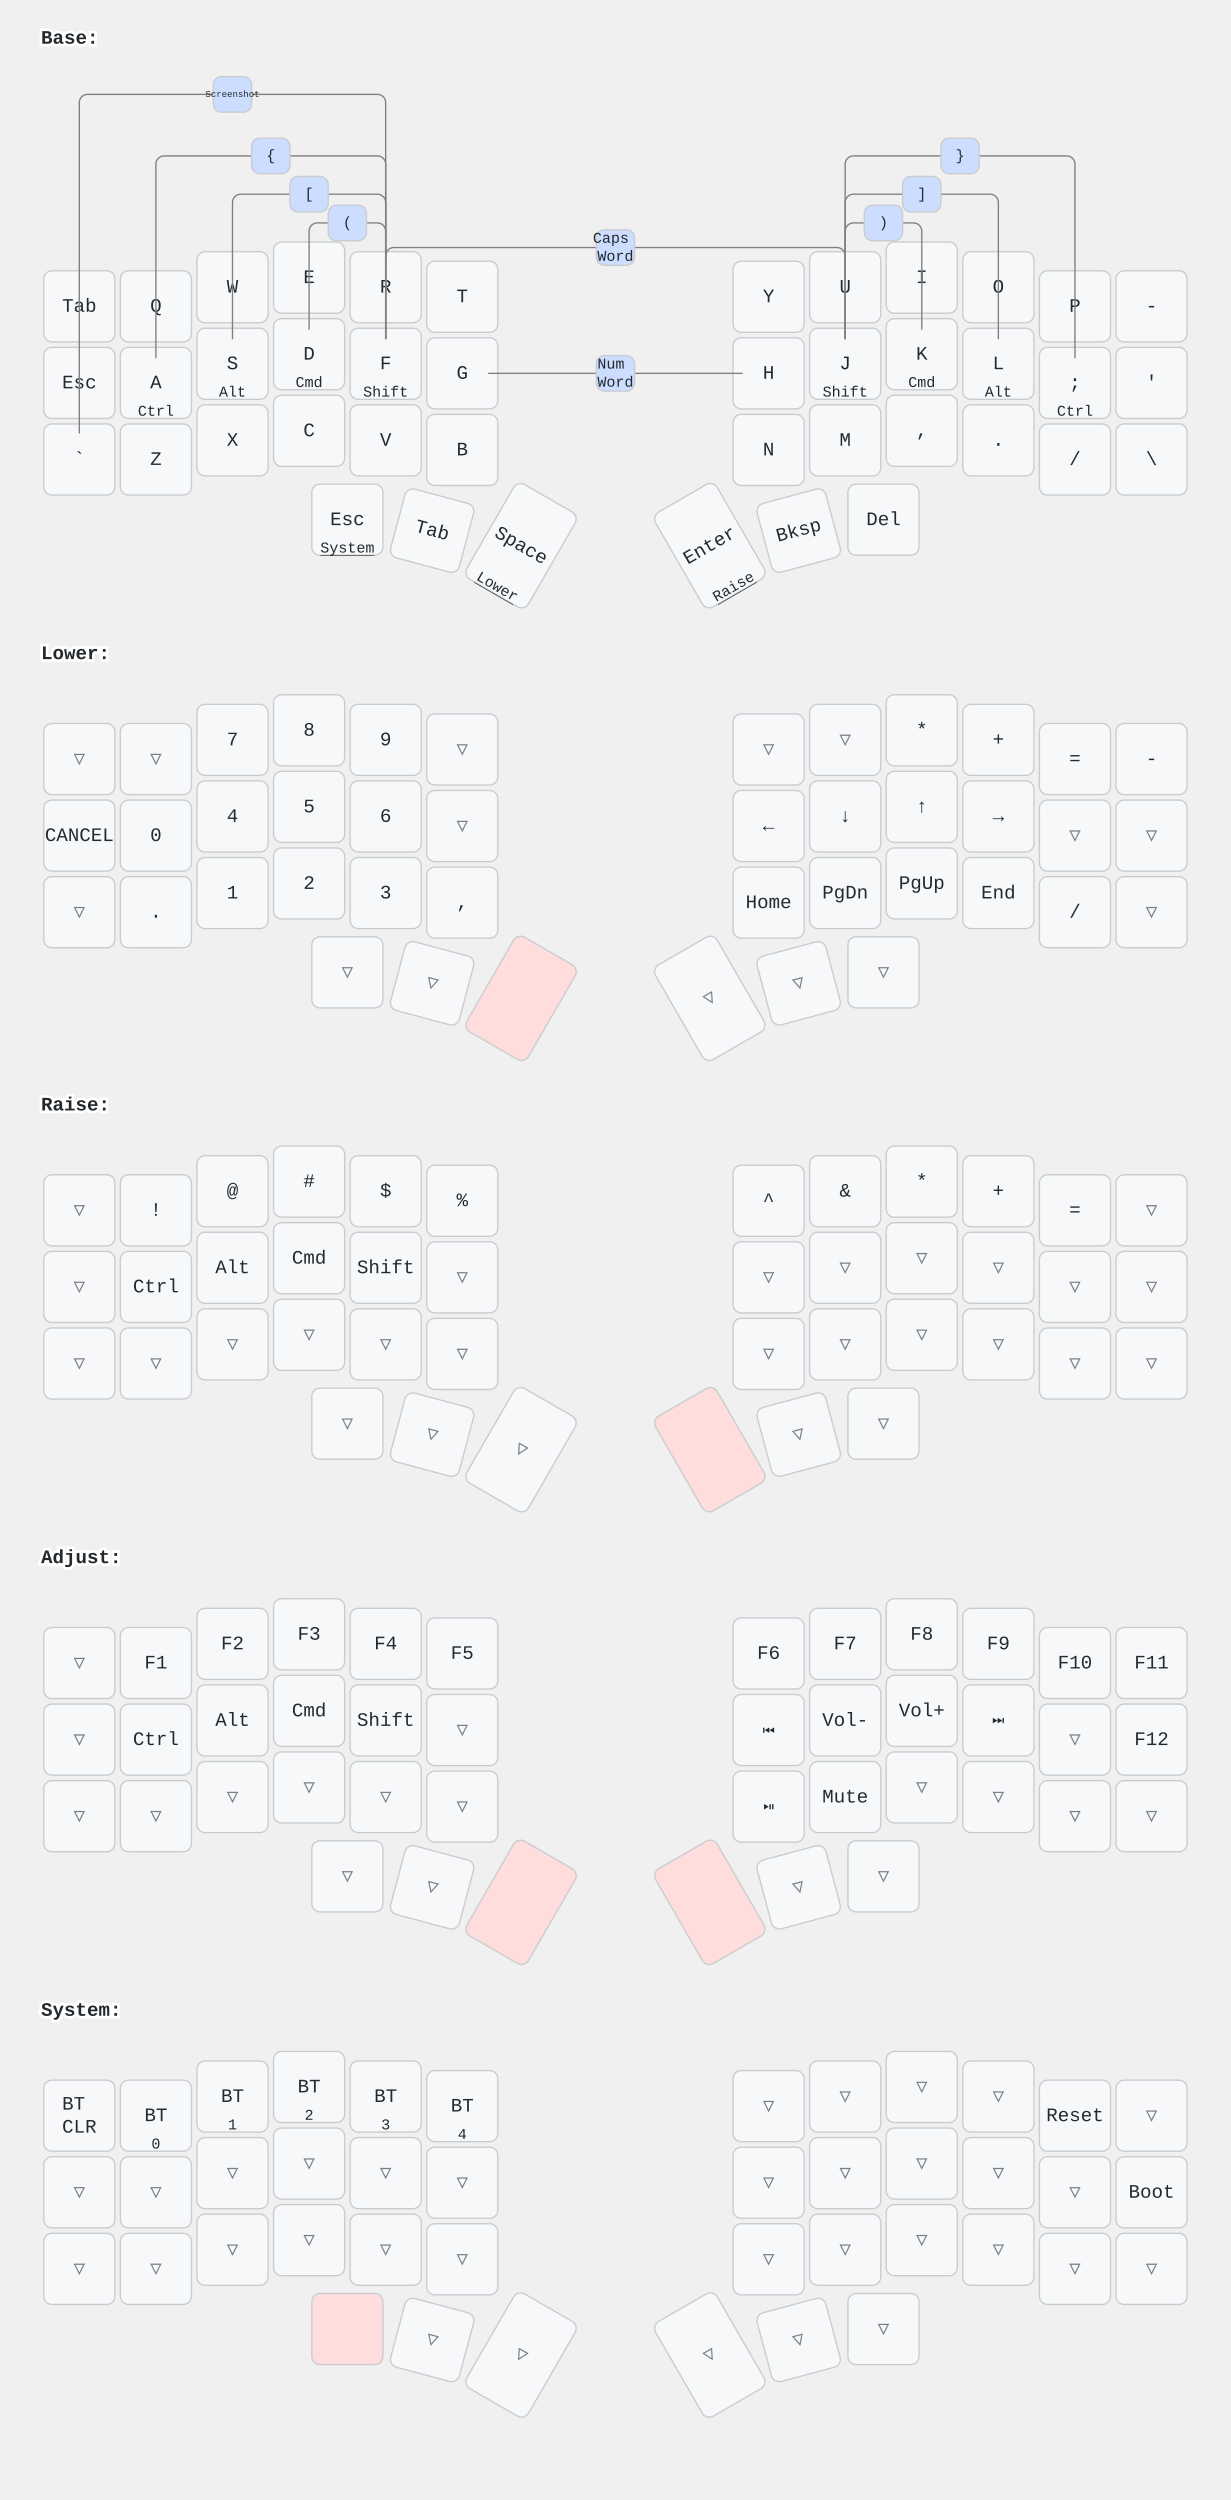
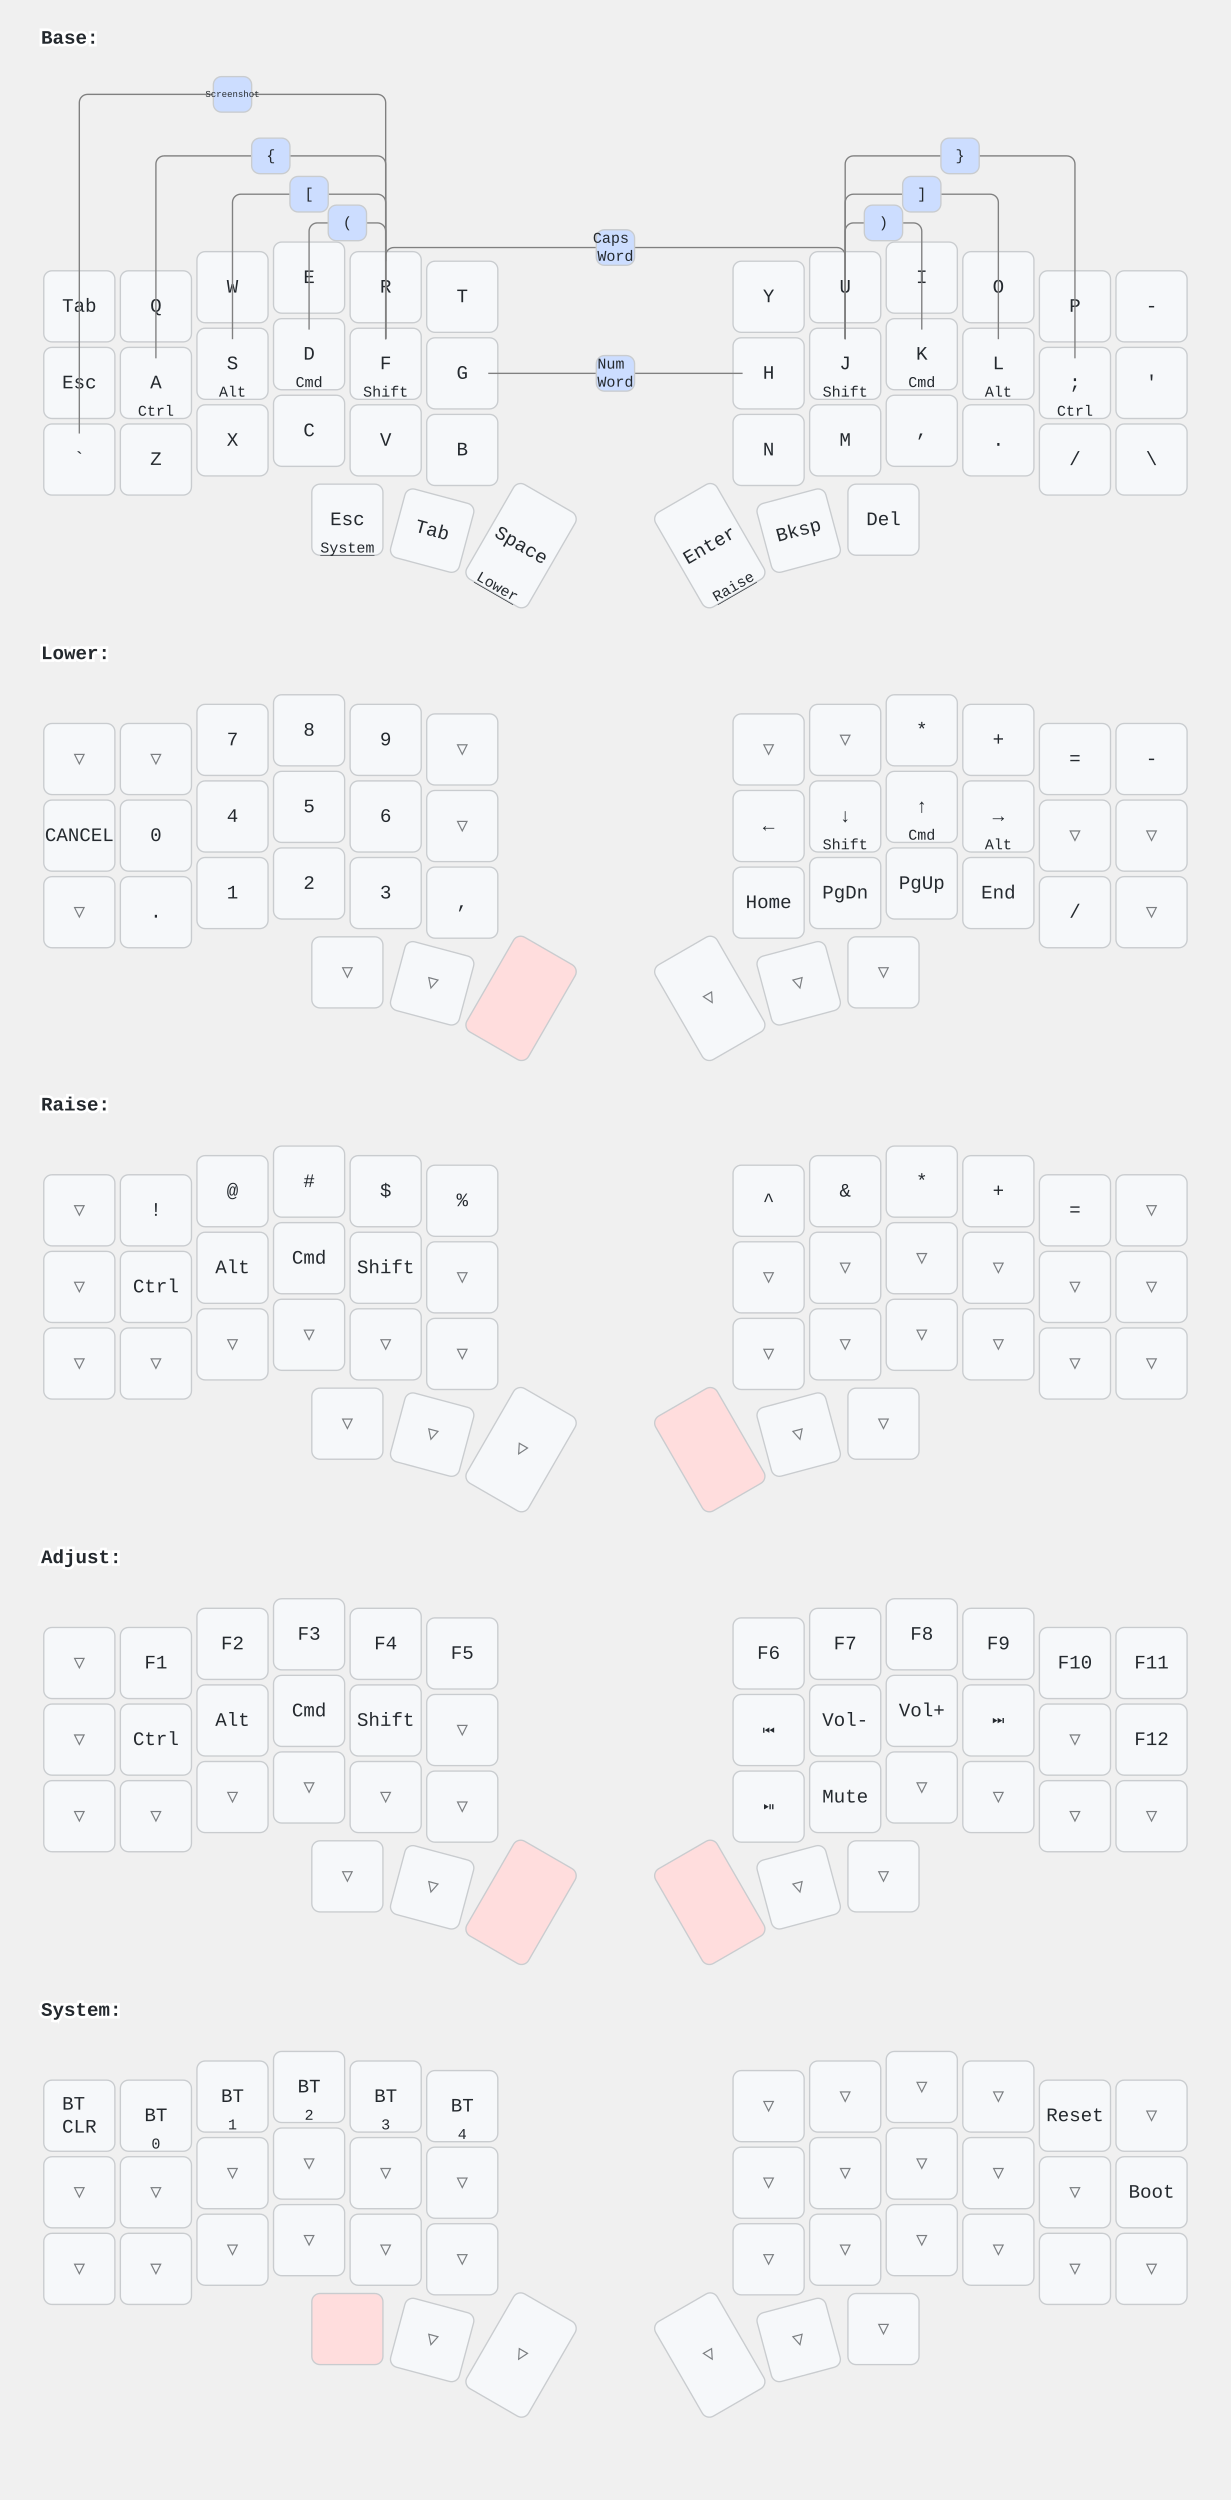
<svg xmlns="http://www.w3.org/2000/svg" width="900" height="1828" viewBox="0 0 900 1828" class="keymap">
  <style>/* inherit to force styles through use tags */
svg path {
    fill: inherit;
}

/* font and background color specifications */
svg.keymap {
    font-family: SFMono-Regular,Consolas,Liberation Mono,Menlo,monospace;
    font-size: 14px;
    font-kerning: normal;
    text-rendering: optimizeLegibility;
    fill: #24292e;
}

/* default key styling */
rect.key {
    fill: #f6f8fa;
}

rect.key, rect.combo {
    stroke: #c9cccf;
    stroke-width: 1;
}

/* default key side styling, only used is draw_key_sides is set */
rect.side {
    filter: brightness(90%);
}

/* color accent for combo boxes */
rect.combo, rect.combo-separate {
    fill: #cdf;
}

/* color accent for held keys */
rect.held, rect.combo.held {
    fill: #fdd;
}

/* color accent for ghost (optional) keys */
rect.ghost, rect.combo.ghost {
    stroke-dasharray: 4, 4;
    stroke-width: 2;
}

text {
    text-anchor: middle;
    dominant-baseline: middle;
}

/* styling for layer labels */
text.label {
    font-weight: bold;
    text-anchor: start;
    stroke: white;
    stroke-width: 4;
    paint-order: stroke;
}

/* styling for optional footer */
text.footer {
    text-anchor: end;
    dominant-baseline: auto;
    stroke: white;
    stroke-width: 4;
    paint-order: stroke;
}

/* styling for combo tap, and key non-tap label text */
text.combo, text.hold, text.shifted, text.left, text.right, text.tl, text.tr, text.bl, text.br {
    font-size: 11px;
}

text.hold, text.bl, text.br {
    text-anchor: middle;
    dominant-baseline: auto;
}

text.shifted, text.tl, text.tr {
    text-anchor: middle;
    dominant-baseline: hanging;
}

text.left, text.tl, text.bl {
    text-anchor: start;
}

text.right, text.tr, text.br {
    text-anchor: end;
}

text.layer-activator {
    text-decoration: underline;
}

/* styling for hold/shifted label text in combo box */
text.combo.hold, text.combo.shifted, text.combo.left, text.combo.right {
    font-size: 8px;
}

/* lighter symbol for transparent keys */
text.trans {
    fill: #7b7e81;
}

/* styling for combo dendrons */
path.combo {
    stroke-width: 1;
    stroke: gray;
    fill: none;
}

/* Start Tabler Icons Cleanup */
/* cannot use height/width with glyphs */
.icon-tabler &gt; path {
    fill: inherit;
    stroke: inherit;
    stroke-width: 2;
}
/* hide tabler's default box */
.icon-tabler &gt; path[stroke="none"][fill="none"] {
    visibility: hidden;
}
/* End Tabler Icons Cleanup */
</style>
  <g transform="translate(30, 0)" class="layer-Base">
    <text x="0" y="28" class="label" id="Base">Base:</text>
    <g transform="translate(0, 175)">
      <g transform="translate(28, 49)" class="key keypos-0">
        <rect rx="6" ry="6" x="-26" y="-26" width="52" height="52" class="key" />
        <text x="0" y="0" class="key tap">Tab</text>
      </g>
      <g transform="translate(84, 49)" class="key keypos-1">
        <rect rx="6" ry="6" x="-26" y="-26" width="52" height="52" class="key" />
        <text x="0" y="0" class="key tap">Q</text>
      </g>
      <g transform="translate(140, 35)" class="key keypos-2">
        <rect rx="6" ry="6" x="-26" y="-26" width="52" height="52" class="key" />
        <text x="0" y="0" class="key tap">W</text>
      </g>
      <g transform="translate(196, 28)" class="key keypos-3">
        <rect rx="6" ry="6" x="-26" y="-26" width="52" height="52" class="key" />
        <text x="0" y="0" class="key tap">E</text>
      </g>
      <g transform="translate(252, 35)" class="key keypos-4">
        <rect rx="6" ry="6" x="-26" y="-26" width="52" height="52" class="key" />
        <text x="0" y="0" class="key tap">R</text>
      </g>
      <g transform="translate(308, 42)" class="key keypos-5">
        <rect rx="6" ry="6" x="-26" y="-26" width="52" height="52" class="key" />
        <text x="0" y="0" class="key tap">T</text>
      </g>
      <g transform="translate(532, 42)" class="key keypos-6">
        <rect rx="6" ry="6" x="-26" y="-26" width="52" height="52" class="key" />
        <text x="0" y="0" class="key tap">Y</text>
      </g>
      <g transform="translate(588, 35)" class="key keypos-7">
        <rect rx="6" ry="6" x="-26" y="-26" width="52" height="52" class="key" />
        <text x="0" y="0" class="key tap">U</text>
      </g>
      <g transform="translate(644, 28)" class="key keypos-8">
        <rect rx="6" ry="6" x="-26" y="-26" width="52" height="52" class="key" />
        <text x="0" y="0" class="key tap">I</text>
      </g>
      <g transform="translate(700, 35)" class="key keypos-9">
        <rect rx="6" ry="6" x="-26" y="-26" width="52" height="52" class="key" />
        <text x="0" y="0" class="key tap">O</text>
      </g>
      <g transform="translate(756, 49)" class="key keypos-10">
        <rect rx="6" ry="6" x="-26" y="-26" width="52" height="52" class="key" />
        <text x="0" y="0" class="key tap">P</text>
      </g>
      <g transform="translate(812, 49)" class="key keypos-11">
        <rect rx="6" ry="6" x="-26" y="-26" width="52" height="52" class="key" />
        <text x="0" y="0" class="key tap">-</text>
      </g>
      <g transform="translate(28, 105)" class="key keypos-12">
        <rect rx="6" ry="6" x="-26" y="-26" width="52" height="52" class="key" />
        <text x="0" y="0" class="key tap">Esc</text>
      </g>
      <g transform="translate(84, 105)" class="key keypos-13">
        <rect rx="6" ry="6" x="-26" y="-26" width="52" height="52" class="key" />
        <text x="0" y="0" class="key tap">A</text>
        <text x="0" y="24" class="key hold">Ctrl</text>
      </g>
      <g transform="translate(140, 91)" class="key keypos-14">
        <rect rx="6" ry="6" x="-26" y="-26" width="52" height="52" class="key" />
        <text x="0" y="0" class="key tap">S</text>
        <text x="0" y="24" class="key hold">Alt</text>
      </g>
      <g transform="translate(196, 84)" class="key keypos-15">
        <rect rx="6" ry="6" x="-26" y="-26" width="52" height="52" class="key" />
        <text x="0" y="0" class="key tap">D</text>
        <text x="0" y="24" class="key hold">Cmd</text>
      </g>
      <g transform="translate(252, 91)" class="key keypos-16">
        <rect rx="6" ry="6" x="-26" y="-26" width="52" height="52" class="key" />
        <text x="0" y="0" class="key tap">F</text>
        <text x="0" y="24" class="key hold">Shift</text>
      </g>
      <g transform="translate(308, 98)" class="key keypos-17">
        <rect rx="6" ry="6" x="-26" y="-26" width="52" height="52" class="key" />
        <text x="0" y="0" class="key tap">G</text>
      </g>
      <g transform="translate(532, 98)" class="key keypos-18">
        <rect rx="6" ry="6" x="-26" y="-26" width="52" height="52" class="key" />
        <text x="0" y="0" class="key tap">H</text>
      </g>
      <g transform="translate(588, 91)" class="key keypos-19">
        <rect rx="6" ry="6" x="-26" y="-26" width="52" height="52" class="key" />
        <text x="0" y="0" class="key tap">J</text>
        <text x="0" y="24" class="key hold">Shift</text>
      </g>
      <g transform="translate(644, 84)" class="key keypos-20">
        <rect rx="6" ry="6" x="-26" y="-26" width="52" height="52" class="key" />
        <text x="0" y="0" class="key tap">K</text>
        <text x="0" y="24" class="key hold">Cmd</text>
      </g>
      <g transform="translate(700, 91)" class="key keypos-21">
        <rect rx="6" ry="6" x="-26" y="-26" width="52" height="52" class="key" />
        <text x="0" y="0" class="key tap">L</text>
        <text x="0" y="24" class="key hold">Alt</text>
      </g>
      <g transform="translate(756, 105)" class="key keypos-22">
        <rect rx="6" ry="6" x="-26" y="-26" width="52" height="52" class="key" />
        <text x="0" y="0" class="key tap">;</text>
        <text x="0" y="24" class="key hold">Ctrl</text>
      </g>
      <g transform="translate(812, 105)" class="key keypos-23">
        <rect rx="6" ry="6" x="-26" y="-26" width="52" height="52" class="key" />
        <text x="0" y="0" class="key tap">'</text>
      </g>
      <g transform="translate(28, 161)" class="key keypos-24">
        <rect rx="6" ry="6" x="-26" y="-26" width="52" height="52" class="key" />
        <text x="0" y="0" class="key tap">`</text>
      </g>
      <g transform="translate(84, 161)" class="key keypos-25">
        <rect rx="6" ry="6" x="-26" y="-26" width="52" height="52" class="key" />
        <text x="0" y="0" class="key tap">Z</text>
      </g>
      <g transform="translate(140, 147)" class="key keypos-26">
        <rect rx="6" ry="6" x="-26" y="-26" width="52" height="52" class="key" />
        <text x="0" y="0" class="key tap">X</text>
      </g>
      <g transform="translate(196, 140)" class="key keypos-27">
        <rect rx="6" ry="6" x="-26" y="-26" width="52" height="52" class="key" />
        <text x="0" y="0" class="key tap">C</text>
      </g>
      <g transform="translate(252, 147)" class="key keypos-28">
        <rect rx="6" ry="6" x="-26" y="-26" width="52" height="52" class="key" />
        <text x="0" y="0" class="key tap">V</text>
      </g>
      <g transform="translate(308, 154)" class="key keypos-29">
        <rect rx="6" ry="6" x="-26" y="-26" width="52" height="52" class="key" />
        <text x="0" y="0" class="key tap">B</text>
      </g>
      <g transform="translate(532, 154)" class="key keypos-30">
        <rect rx="6" ry="6" x="-26" y="-26" width="52" height="52" class="key" />
        <text x="0" y="0" class="key tap">N</text>
      </g>
      <g transform="translate(588, 147)" class="key keypos-31">
        <rect rx="6" ry="6" x="-26" y="-26" width="52" height="52" class="key" />
        <text x="0" y="0" class="key tap">M</text>
      </g>
      <g transform="translate(644, 140)" class="key keypos-32">
        <rect rx="6" ry="6" x="-26" y="-26" width="52" height="52" class="key" />
        <text x="0" y="0" class="key tap">,</text>
      </g>
      <g transform="translate(700, 147)" class="key keypos-33">
        <rect rx="6" ry="6" x="-26" y="-26" width="52" height="52" class="key" />
        <text x="0" y="0" class="key tap">.</text>
      </g>
      <g transform="translate(756, 161)" class="key keypos-34">
        <rect rx="6" ry="6" x="-26" y="-26" width="52" height="52" class="key" />
        <text x="0" y="0" class="key tap">/</text>
      </g>
      <g transform="translate(812, 161)" class="key keypos-35">
        <rect rx="6" ry="6" x="-26" y="-26" width="52" height="52" class="key" />
        <text x="0" y="0" class="key tap">\</text>
      </g>
      <g transform="translate(224, 205)" class="key keypos-36">
        <rect rx="6" ry="6" x="-26" y="-26" width="52" height="52" class="key" />
        <text x="0" y="0" class="key tap">Esc</text>
        <a href="#System">
          <text x="0" y="24" class="key hold layer-activator">System</text>
        </a>
      </g>
      <g transform="translate(286, 213) rotate(15.0)" class="key keypos-37">
        <rect rx="6" ry="6" x="-26" y="-26" width="52" height="52" class="key" />
        <text x="0" y="0" class="key tap">Tab</text>
      </g>
      <g transform="translate(351, 224) rotate(30.0)" class="key keypos-38">
        <rect rx="6" ry="6" x="-26" y="-40" width="52" height="80" class="key" />
        <text x="0" y="0" class="key tap">Space</text>
        <a href="#Lower">
          <text x="0" y="38" class="key hold layer-activator">Lower</text>
        </a>
      </g>
      <g transform="translate(489, 224) rotate(-30.0)" class="key keypos-39">
        <rect rx="6" ry="6" x="-26" y="-40" width="52" height="80" class="key" />
        <text x="0" y="0" class="key tap">Enter</text>
        <a href="#Raise">
          <text x="0" y="38" class="key hold layer-activator">Raise</text>
        </a>
      </g>
      <g transform="translate(554, 213) rotate(-15.0)" class="key keypos-40">
        <rect rx="6" ry="6" x="-26" y="-26" width="52" height="52" class="key" />
        <text x="0" y="0" class="key tap">Bksp</text>
      </g>
      <g transform="translate(616, 205)" class="key keypos-41">
        <rect rx="6" ry="6" x="-26" y="-26" width="52" height="52" class="key" />
        <text x="0" y="0" class="key tap">Del</text>
      </g>
      <g class="combo combopos-0">
        <path d="M224,-12 h-22 a6.0,6.0 0 0 0 -6.0,6.0 v72" class="combo" />
        <path d="M224,-12 h22 a6.0,6.0 0 0 1 6.0,6.0 v79" class="combo" />
        <rect rx="6" ry="6" x="210" y="-25" width="28" height="26" class="combo" />
        <text x="224" y="-12" class="combo tap">(</text>
      </g>
      <g class="combo combopos-1">
        <path d="M616,-12 h-22 a6.0,6.0 0 0 0 -6.0,6.0 v79" class="combo" />
        <path d="M616,-12 h22 a6.0,6.0 0 0 1 6.0,6.0 v72" class="combo" />
        <rect rx="6" ry="6" x="602" y="-25" width="28" height="26" class="combo" />
        <text x="616" y="-12" class="combo tap">)</text>
      </g>
      <g class="combo combopos-2">
        <path d="M196,-33 h-50 a6.0,6.0 0 0 0 -6.0,6.0 v100" class="combo" />
        <path d="M196,-33 h50 a6.0,6.0 0 0 1 6.0,6.0 v100" class="combo" />
        <rect rx="6" ry="6" x="182" y="-46" width="28" height="26" class="combo" />
        <text x="196" y="-33" class="combo tap">[</text>
      </g>
      <g class="combo combopos-3">
        <path d="M644,-33 h-50 a6.0,6.0 0 0 0 -6.0,6.0 v100" class="combo" />
        <path d="M644,-33 h50 a6.0,6.0 0 0 1 6.0,6.0 v100" class="combo" />
        <rect rx="6" ry="6" x="630" y="-46" width="28" height="26" class="combo" />
        <text x="644" y="-33" class="combo tap">]</text>
      </g>
      <g class="combo combopos-4">
        <path d="M168,-61 h-78 a6.0,6.0 0 0 0 -6.0,6.0 v142" class="combo" />
        <path d="M168,-61 h78 a6.0,6.0 0 0 1 6.0,6.0 v128" class="combo" />
        <rect rx="6" ry="6" x="154" y="-74" width="28" height="26" class="combo" />
        <text x="168" y="-61" class="combo tap">{</text>
      </g>
      <g class="combo combopos-5">
        <path d="M672,-61 h-78 a6.0,6.0 0 0 0 -6.0,6.0 v128" class="combo" />
        <path d="M672,-61 h78 a6.0,6.0 0 0 1 6.0,6.0 v142" class="combo" />
        <rect rx="6" ry="6" x="658" y="-74" width="28" height="26" class="combo" />
        <text x="672" y="-61" class="combo tap">}</text>
      </g>
      <g class="combo combopos-6">
        <path d="M420,6 h-162 a6.0,6.0 0 0 0 -6.0,6.0 v60" class="combo" />
        <path d="M420,6 h162 a6.0,6.0 0 0 1 6.0,6.0 v60" class="combo" />
        <rect rx="6" ry="6" x="406" y="-7" width="28" height="26" class="combo" />
        <text x="420" y="6" class="combo tap">
          <tspan x="420" dy="-0.6em">Caps</tspan>
          <tspan x="420" dy="1.2em">Word</tspan>
        </text>
      </g>
      <g class="combo combopos-7">
        <path d="M140,-106 h-106 a6.0,6.0 0 0 0 -6.0,6.0 v242" class="combo" />
        <path d="M140,-106 h106 a6.0,6.0 0 0 1 6.0,6.0 v116" class="combo" />
        <rect rx="6" ry="6" x="126" y="-119" width="28" height="26" class="combo" />
        <text x="140" y="-106" class="combo tap">
          <tspan style="font-size: 60%">Screenshot</tspan>
        </text>
      </g>
      <g class="combo combopos-8">
        <path d="M420,98 l-93,0" class="combo" />
        <path d="M420,98 l93,0" class="combo" />
        <rect rx="6" ry="6" x="406" y="85" width="28" height="26" class="combo" />
        <text x="420" y="98" class="combo tap">
          <tspan x="420" dy="-0.6em">Num</tspan>
          <tspan x="420" dy="1.2em">Word</tspan>
        </text>
      </g>
    </g>
  </g>
  <g transform="translate(30, 450)" class="layer-Lower">
    <text x="0" y="28" class="label" id="Lower">Lower:</text>
    <g transform="translate(0, 56)">
      <g transform="translate(28, 49)" class="key trans keypos-0">
        <rect rx="6" ry="6" x="-26" y="-26" width="52" height="52" class="key trans" />
        <text x="0" y="0" class="key trans tap">▽</text>
      </g>
      <g transform="translate(84, 49)" class="key trans keypos-1">
        <rect rx="6" ry="6" x="-26" y="-26" width="52" height="52" class="key trans" />
        <text x="0" y="0" class="key trans tap">▽</text>
      </g>
      <g transform="translate(140, 35)" class="key keypos-2">
        <rect rx="6" ry="6" x="-26" y="-26" width="52" height="52" class="key" />
        <text x="0" y="0" class="key tap">7</text>
      </g>
      <g transform="translate(196, 28)" class="key keypos-3">
        <rect rx="6" ry="6" x="-26" y="-26" width="52" height="52" class="key" />
        <text x="0" y="0" class="key tap">8</text>
      </g>
      <g transform="translate(252, 35)" class="key keypos-4">
        <rect rx="6" ry="6" x="-26" y="-26" width="52" height="52" class="key" />
        <text x="0" y="0" class="key tap">9</text>
      </g>
      <g transform="translate(308, 42)" class="key trans keypos-5">
        <rect rx="6" ry="6" x="-26" y="-26" width="52" height="52" class="key trans" />
        <text x="0" y="0" class="key trans tap">▽</text>
      </g>
      <g transform="translate(532, 42)" class="key trans keypos-6">
        <rect rx="6" ry="6" x="-26" y="-26" width="52" height="52" class="key trans" />
        <text x="0" y="0" class="key trans tap">▽</text>
      </g>
      <g transform="translate(588, 35)" class="key trans keypos-7">
        <rect rx="6" ry="6" x="-26" y="-26" width="52" height="52" class="key trans" />
        <text x="0" y="0" class="key trans tap">▽</text>
      </g>
      <g transform="translate(644, 28)" class="key keypos-8">
        <rect rx="6" ry="6" x="-26" y="-26" width="52" height="52" class="key" />
        <text x="0" y="0" class="key tap">*</text>
      </g>
      <g transform="translate(700, 35)" class="key keypos-9">
        <rect rx="6" ry="6" x="-26" y="-26" width="52" height="52" class="key" />
        <text x="0" y="0" class="key tap">+</text>
      </g>
      <g transform="translate(756, 49)" class="key keypos-10">
        <rect rx="6" ry="6" x="-26" y="-26" width="52" height="52" class="key" />
        <text x="0" y="0" class="key tap">=</text>
      </g>
      <g transform="translate(812, 49)" class="key keypos-11">
        <rect rx="6" ry="6" x="-26" y="-26" width="52" height="52" class="key" />
        <text x="0" y="0" class="key tap">-</text>
      </g>
      <g transform="translate(28, 105)" class="key keypos-12">
        <rect rx="6" ry="6" x="-26" y="-26" width="52" height="52" class="key" />
        <text x="0" y="0" class="key tap">CANCEL</text>
      </g>
      <g transform="translate(84, 105)" class="key keypos-13">
        <rect rx="6" ry="6" x="-26" y="-26" width="52" height="52" class="key" />
        <text x="0" y="0" class="key tap">0</text>
      </g>
      <g transform="translate(140, 91)" class="key keypos-14">
        <rect rx="6" ry="6" x="-26" y="-26" width="52" height="52" class="key" />
        <text x="0" y="0" class="key tap">4</text>
      </g>
      <g transform="translate(196, 84)" class="key keypos-15">
        <rect rx="6" ry="6" x="-26" y="-26" width="52" height="52" class="key" />
        <text x="0" y="0" class="key tap">5</text>
      </g>
      <g transform="translate(252, 91)" class="key keypos-16">
        <rect rx="6" ry="6" x="-26" y="-26" width="52" height="52" class="key" />
        <text x="0" y="0" class="key tap">6</text>
      </g>
      <g transform="translate(308, 98)" class="key trans keypos-17">
        <rect rx="6" ry="6" x="-26" y="-26" width="52" height="52" class="key trans" />
        <text x="0" y="0" class="key trans tap">▽</text>
      </g>
      <g transform="translate(532, 98)" class="key keypos-18">
        <rect rx="6" ry="6" x="-26" y="-26" width="52" height="52" class="key" />
        <text x="0" y="0" class="key tap">←</text>
      </g>
      <g transform="translate(588, 91)" class="key keypos-19">
        <rect rx="6" ry="6" x="-26" y="-26" width="52" height="52" class="key" />
        <text x="0" y="0" class="key tap">↓</text>
+         <text x="0" y="24" class="key hold">Shift</text>
      </g>
      <g transform="translate(644, 84)" class="key keypos-20">
        <rect rx="6" ry="6" x="-26" y="-26" width="52" height="52" class="key" />
        <text x="0" y="0" class="key tap">↑</text>
+         <text x="0" y="24" class="key hold">Cmd</text>
      </g>
      <g transform="translate(700, 91)" class="key keypos-21">
        <rect rx="6" ry="6" x="-26" y="-26" width="52" height="52" class="key" />
        <text x="0" y="0" class="key tap">→</text>
+         <text x="0" y="24" class="key hold">Alt</text>
      </g>
      <g transform="translate(756, 105)" class="key trans keypos-22">
        <rect rx="6" ry="6" x="-26" y="-26" width="52" height="52" class="key trans" />
        <text x="0" y="0" class="key trans tap">▽</text>
      </g>
      <g transform="translate(812, 105)" class="key trans keypos-23">
        <rect rx="6" ry="6" x="-26" y="-26" width="52" height="52" class="key trans" />
        <text x="0" y="0" class="key trans tap">▽</text>
      </g>
      <g transform="translate(28, 161)" class="key trans keypos-24">
        <rect rx="6" ry="6" x="-26" y="-26" width="52" height="52" class="key trans" />
        <text x="0" y="0" class="key trans tap">▽</text>
      </g>
      <g transform="translate(84, 161)" class="key keypos-25">
        <rect rx="6" ry="6" x="-26" y="-26" width="52" height="52" class="key" />
        <text x="0" y="0" class="key tap">.</text>
      </g>
      <g transform="translate(140, 147)" class="key keypos-26">
        <rect rx="6" ry="6" x="-26" y="-26" width="52" height="52" class="key" />
        <text x="0" y="0" class="key tap">1</text>
      </g>
      <g transform="translate(196, 140)" class="key keypos-27">
        <rect rx="6" ry="6" x="-26" y="-26" width="52" height="52" class="key" />
        <text x="0" y="0" class="key tap">2</text>
      </g>
      <g transform="translate(252, 147)" class="key keypos-28">
        <rect rx="6" ry="6" x="-26" y="-26" width="52" height="52" class="key" />
        <text x="0" y="0" class="key tap">3</text>
      </g>
      <g transform="translate(308, 154)" class="key keypos-29">
        <rect rx="6" ry="6" x="-26" y="-26" width="52" height="52" class="key" />
        <text x="0" y="0" class="key tap">,</text>
      </g>
      <g transform="translate(532, 154)" class="key keypos-30">
        <rect rx="6" ry="6" x="-26" y="-26" width="52" height="52" class="key" />
        <text x="0" y="0" class="key tap">Home</text>
      </g>
      <g transform="translate(588, 147)" class="key keypos-31">
        <rect rx="6" ry="6" x="-26" y="-26" width="52" height="52" class="key" />
        <text x="0" y="0" class="key tap">PgDn</text>
      </g>
      <g transform="translate(644, 140)" class="key keypos-32">
        <rect rx="6" ry="6" x="-26" y="-26" width="52" height="52" class="key" />
        <text x="0" y="0" class="key tap">PgUp</text>
      </g>
      <g transform="translate(700, 147)" class="key keypos-33">
        <rect rx="6" ry="6" x="-26" y="-26" width="52" height="52" class="key" />
        <text x="0" y="0" class="key tap">End</text>
      </g>
      <g transform="translate(756, 161)" class="key keypos-34">
        <rect rx="6" ry="6" x="-26" y="-26" width="52" height="52" class="key" />
        <text x="0" y="0" class="key tap">/</text>
      </g>
      <g transform="translate(812, 161)" class="key trans keypos-35">
        <rect rx="6" ry="6" x="-26" y="-26" width="52" height="52" class="key trans" />
        <text x="0" y="0" class="key trans tap">▽</text>
      </g>
      <g transform="translate(224, 205)" class="key trans keypos-36">
        <rect rx="6" ry="6" x="-26" y="-26" width="52" height="52" class="key trans" />
        <text x="0" y="0" class="key trans tap">▽</text>
      </g>
      <g transform="translate(286, 213) rotate(15.0)" class="key trans keypos-37">
        <rect rx="6" ry="6" x="-26" y="-26" width="52" height="52" class="key trans" />
        <text x="0" y="0" class="key trans tap">▽</text>
      </g>
      <g transform="translate(351, 224) rotate(30.0)" class="key held keypos-38">
        <rect rx="6" ry="6" x="-26" y="-40" width="52" height="80" class="key held" />
      </g>
      <g transform="translate(489, 224) rotate(-30.0)" class="key trans keypos-39">
        <rect rx="6" ry="6" x="-26" y="-40" width="52" height="80" class="key trans" />
        <text x="0" y="0" class="key trans tap">▽</text>
      </g>
      <g transform="translate(554, 213) rotate(-15.0)" class="key trans keypos-40">
        <rect rx="6" ry="6" x="-26" y="-26" width="52" height="52" class="key trans" />
        <text x="0" y="0" class="key trans tap">▽</text>
      </g>
      <g transform="translate(616, 205)" class="key trans keypos-41">
        <rect rx="6" ry="6" x="-26" y="-26" width="52" height="52" class="key trans" />
        <text x="0" y="0" class="key trans tap">▽</text>
      </g>
    </g>
  </g>
  <g transform="translate(30, 780)" class="layer-Raise">
    <text x="0" y="28" class="label" id="Raise">Raise:</text>
    <g transform="translate(0, 56)">
      <g transform="translate(28, 49)" class="key trans keypos-0">
        <rect rx="6" ry="6" x="-26" y="-26" width="52" height="52" class="key trans" />
        <text x="0" y="0" class="key trans tap">▽</text>
      </g>
      <g transform="translate(84, 49)" class="key keypos-1">
        <rect rx="6" ry="6" x="-26" y="-26" width="52" height="52" class="key" />
        <text x="0" y="0" class="key tap">!</text>
      </g>
      <g transform="translate(140, 35)" class="key keypos-2">
        <rect rx="6" ry="6" x="-26" y="-26" width="52" height="52" class="key" />
        <text x="0" y="0" class="key tap">@</text>
      </g>
      <g transform="translate(196, 28)" class="key keypos-3">
        <rect rx="6" ry="6" x="-26" y="-26" width="52" height="52" class="key" />
        <text x="0" y="0" class="key tap">#</text>
      </g>
      <g transform="translate(252, 35)" class="key keypos-4">
        <rect rx="6" ry="6" x="-26" y="-26" width="52" height="52" class="key" />
        <text x="0" y="0" class="key tap">$</text>
      </g>
      <g transform="translate(308, 42)" class="key keypos-5">
        <rect rx="6" ry="6" x="-26" y="-26" width="52" height="52" class="key" />
        <text x="0" y="0" class="key tap">%</text>
      </g>
      <g transform="translate(532, 42)" class="key keypos-6">
        <rect rx="6" ry="6" x="-26" y="-26" width="52" height="52" class="key" />
        <text x="0" y="0" class="key tap">^</text>
      </g>
      <g transform="translate(588, 35)" class="key keypos-7">
        <rect rx="6" ry="6" x="-26" y="-26" width="52" height="52" class="key" />
        <text x="0" y="0" class="key tap">&amp;</text>
      </g>
      <g transform="translate(644, 28)" class="key keypos-8">
        <rect rx="6" ry="6" x="-26" y="-26" width="52" height="52" class="key" />
        <text x="0" y="0" class="key tap">*</text>
      </g>
      <g transform="translate(700, 35)" class="key keypos-9">
        <rect rx="6" ry="6" x="-26" y="-26" width="52" height="52" class="key" />
        <text x="0" y="0" class="key tap">+</text>
      </g>
      <g transform="translate(756, 49)" class="key keypos-10">
        <rect rx="6" ry="6" x="-26" y="-26" width="52" height="52" class="key" />
        <text x="0" y="0" class="key tap">=</text>
      </g>
      <g transform="translate(812, 49)" class="key trans keypos-11">
        <rect rx="6" ry="6" x="-26" y="-26" width="52" height="52" class="key trans" />
        <text x="0" y="0" class="key trans tap">▽</text>
      </g>
      <g transform="translate(28, 105)" class="key trans keypos-12">
        <rect rx="6" ry="6" x="-26" y="-26" width="52" height="52" class="key trans" />
        <text x="0" y="0" class="key trans tap">▽</text>
      </g>
      <g transform="translate(84, 105)" class="key keypos-13">
        <rect rx="6" ry="6" x="-26" y="-26" width="52" height="52" class="key" />
        <text x="0" y="0" class="key tap">Ctrl</text>
      </g>
      <g transform="translate(140, 91)" class="key keypos-14">
        <rect rx="6" ry="6" x="-26" y="-26" width="52" height="52" class="key" />
        <text x="0" y="0" class="key tap">Alt</text>
      </g>
      <g transform="translate(196, 84)" class="key keypos-15">
        <rect rx="6" ry="6" x="-26" y="-26" width="52" height="52" class="key" />
        <text x="0" y="0" class="key tap">Cmd</text>
      </g>
      <g transform="translate(252, 91)" class="key keypos-16">
        <rect rx="6" ry="6" x="-26" y="-26" width="52" height="52" class="key" />
        <text x="0" y="0" class="key tap">Shift</text>
      </g>
      <g transform="translate(308, 98)" class="key trans keypos-17">
        <rect rx="6" ry="6" x="-26" y="-26" width="52" height="52" class="key trans" />
        <text x="0" y="0" class="key trans tap">▽</text>
      </g>
      <g transform="translate(532, 98)" class="key trans keypos-18">
        <rect rx="6" ry="6" x="-26" y="-26" width="52" height="52" class="key trans" />
        <text x="0" y="0" class="key trans tap">▽</text>
      </g>
      <g transform="translate(588, 91)" class="key trans keypos-19">
        <rect rx="6" ry="6" x="-26" y="-26" width="52" height="52" class="key trans" />
        <text x="0" y="0" class="key trans tap">▽</text>
      </g>
      <g transform="translate(644, 84)" class="key trans keypos-20">
        <rect rx="6" ry="6" x="-26" y="-26" width="52" height="52" class="key trans" />
        <text x="0" y="0" class="key trans tap">▽</text>
      </g>
      <g transform="translate(700, 91)" class="key trans keypos-21">
        <rect rx="6" ry="6" x="-26" y="-26" width="52" height="52" class="key trans" />
        <text x="0" y="0" class="key trans tap">▽</text>
      </g>
      <g transform="translate(756, 105)" class="key trans keypos-22">
        <rect rx="6" ry="6" x="-26" y="-26" width="52" height="52" class="key trans" />
        <text x="0" y="0" class="key trans tap">▽</text>
      </g>
      <g transform="translate(812, 105)" class="key trans keypos-23">
        <rect rx="6" ry="6" x="-26" y="-26" width="52" height="52" class="key trans" />
        <text x="0" y="0" class="key trans tap">▽</text>
      </g>
      <g transform="translate(28, 161)" class="key trans keypos-24">
        <rect rx="6" ry="6" x="-26" y="-26" width="52" height="52" class="key trans" />
        <text x="0" y="0" class="key trans tap">▽</text>
      </g>
      <g transform="translate(84, 161)" class="key trans keypos-25">
        <rect rx="6" ry="6" x="-26" y="-26" width="52" height="52" class="key trans" />
        <text x="0" y="0" class="key trans tap">▽</text>
      </g>
      <g transform="translate(140, 147)" class="key trans keypos-26">
        <rect rx="6" ry="6" x="-26" y="-26" width="52" height="52" class="key trans" />
        <text x="0" y="0" class="key trans tap">▽</text>
      </g>
      <g transform="translate(196, 140)" class="key trans keypos-27">
        <rect rx="6" ry="6" x="-26" y="-26" width="52" height="52" class="key trans" />
        <text x="0" y="0" class="key trans tap">▽</text>
      </g>
      <g transform="translate(252, 147)" class="key trans keypos-28">
        <rect rx="6" ry="6" x="-26" y="-26" width="52" height="52" class="key trans" />
        <text x="0" y="0" class="key trans tap">▽</text>
      </g>
      <g transform="translate(308, 154)" class="key trans keypos-29">
        <rect rx="6" ry="6" x="-26" y="-26" width="52" height="52" class="key trans" />
        <text x="0" y="0" class="key trans tap">▽</text>
      </g>
      <g transform="translate(532, 154)" class="key trans keypos-30">
        <rect rx="6" ry="6" x="-26" y="-26" width="52" height="52" class="key trans" />
        <text x="0" y="0" class="key trans tap">▽</text>
      </g>
      <g transform="translate(588, 147)" class="key trans keypos-31">
        <rect rx="6" ry="6" x="-26" y="-26" width="52" height="52" class="key trans" />
        <text x="0" y="0" class="key trans tap">▽</text>
      </g>
      <g transform="translate(644, 140)" class="key trans keypos-32">
        <rect rx="6" ry="6" x="-26" y="-26" width="52" height="52" class="key trans" />
        <text x="0" y="0" class="key trans tap">▽</text>
      </g>
      <g transform="translate(700, 147)" class="key trans keypos-33">
        <rect rx="6" ry="6" x="-26" y="-26" width="52" height="52" class="key trans" />
        <text x="0" y="0" class="key trans tap">▽</text>
      </g>
      <g transform="translate(756, 161)" class="key trans keypos-34">
        <rect rx="6" ry="6" x="-26" y="-26" width="52" height="52" class="key trans" />
        <text x="0" y="0" class="key trans tap">▽</text>
      </g>
      <g transform="translate(812, 161)" class="key trans keypos-35">
        <rect rx="6" ry="6" x="-26" y="-26" width="52" height="52" class="key trans" />
        <text x="0" y="0" class="key trans tap">▽</text>
      </g>
      <g transform="translate(224, 205)" class="key trans keypos-36">
        <rect rx="6" ry="6" x="-26" y="-26" width="52" height="52" class="key trans" />
        <text x="0" y="0" class="key trans tap">▽</text>
      </g>
      <g transform="translate(286, 213) rotate(15.0)" class="key trans keypos-37">
        <rect rx="6" ry="6" x="-26" y="-26" width="52" height="52" class="key trans" />
        <text x="0" y="0" class="key trans tap">▽</text>
      </g>
      <g transform="translate(351, 224) rotate(30.0)" class="key trans keypos-38">
        <rect rx="6" ry="6" x="-26" y="-40" width="52" height="80" class="key trans" />
        <text x="0" y="0" class="key trans tap">▽</text>
      </g>
      <g transform="translate(489, 224) rotate(-30.0)" class="key held keypos-39">
        <rect rx="6" ry="6" x="-26" y="-40" width="52" height="80" class="key held" />
      </g>
      <g transform="translate(554, 213) rotate(-15.0)" class="key trans keypos-40">
        <rect rx="6" ry="6" x="-26" y="-26" width="52" height="52" class="key trans" />
        <text x="0" y="0" class="key trans tap">▽</text>
      </g>
      <g transform="translate(616, 205)" class="key trans keypos-41">
        <rect rx="6" ry="6" x="-26" y="-26" width="52" height="52" class="key trans" />
        <text x="0" y="0" class="key trans tap">▽</text>
      </g>
    </g>
  </g>
  <g transform="translate(30, 1111)" class="layer-Adjust">
    <text x="0" y="28" class="label" id="Adjust">Adjust:</text>
    <g transform="translate(0, 56)">
      <g transform="translate(28, 49)" class="key trans keypos-0">
        <rect rx="6" ry="6" x="-26" y="-26" width="52" height="52" class="key trans" />
        <text x="0" y="0" class="key trans tap">▽</text>
      </g>
      <g transform="translate(84, 49)" class="key keypos-1">
        <rect rx="6" ry="6" x="-26" y="-26" width="52" height="52" class="key" />
        <text x="0" y="0" class="key tap">F1</text>
      </g>
      <g transform="translate(140, 35)" class="key keypos-2">
        <rect rx="6" ry="6" x="-26" y="-26" width="52" height="52" class="key" />
        <text x="0" y="0" class="key tap">F2</text>
      </g>
      <g transform="translate(196, 28)" class="key keypos-3">
        <rect rx="6" ry="6" x="-26" y="-26" width="52" height="52" class="key" />
        <text x="0" y="0" class="key tap">F3</text>
      </g>
      <g transform="translate(252, 35)" class="key keypos-4">
        <rect rx="6" ry="6" x="-26" y="-26" width="52" height="52" class="key" />
        <text x="0" y="0" class="key tap">F4</text>
      </g>
      <g transform="translate(308, 42)" class="key keypos-5">
        <rect rx="6" ry="6" x="-26" y="-26" width="52" height="52" class="key" />
        <text x="0" y="0" class="key tap">F5</text>
      </g>
      <g transform="translate(532, 42)" class="key keypos-6">
        <rect rx="6" ry="6" x="-26" y="-26" width="52" height="52" class="key" />
        <text x="0" y="0" class="key tap">F6</text>
      </g>
      <g transform="translate(588, 35)" class="key keypos-7">
        <rect rx="6" ry="6" x="-26" y="-26" width="52" height="52" class="key" />
        <text x="0" y="0" class="key tap">F7</text>
      </g>
      <g transform="translate(644, 28)" class="key keypos-8">
        <rect rx="6" ry="6" x="-26" y="-26" width="52" height="52" class="key" />
        <text x="0" y="0" class="key tap">F8</text>
      </g>
      <g transform="translate(700, 35)" class="key keypos-9">
        <rect rx="6" ry="6" x="-26" y="-26" width="52" height="52" class="key" />
        <text x="0" y="0" class="key tap">F9</text>
      </g>
      <g transform="translate(756, 49)" class="key keypos-10">
        <rect rx="6" ry="6" x="-26" y="-26" width="52" height="52" class="key" />
        <text x="0" y="0" class="key tap">F10</text>
      </g>
      <g transform="translate(812, 49)" class="key keypos-11">
        <rect rx="6" ry="6" x="-26" y="-26" width="52" height="52" class="key" />
        <text x="0" y="0" class="key tap">F11</text>
      </g>
      <g transform="translate(28, 105)" class="key trans keypos-12">
        <rect rx="6" ry="6" x="-26" y="-26" width="52" height="52" class="key trans" />
        <text x="0" y="0" class="key trans tap">▽</text>
      </g>
      <g transform="translate(84, 105)" class="key keypos-13">
        <rect rx="6" ry="6" x="-26" y="-26" width="52" height="52" class="key" />
        <text x="0" y="0" class="key tap">Ctrl</text>
      </g>
      <g transform="translate(140, 91)" class="key keypos-14">
        <rect rx="6" ry="6" x="-26" y="-26" width="52" height="52" class="key" />
        <text x="0" y="0" class="key tap">Alt</text>
      </g>
      <g transform="translate(196, 84)" class="key keypos-15">
        <rect rx="6" ry="6" x="-26" y="-26" width="52" height="52" class="key" />
        <text x="0" y="0" class="key tap">Cmd</text>
      </g>
      <g transform="translate(252, 91)" class="key keypos-16">
        <rect rx="6" ry="6" x="-26" y="-26" width="52" height="52" class="key" />
        <text x="0" y="0" class="key tap">Shift</text>
      </g>
      <g transform="translate(308, 98)" class="key trans keypos-17">
        <rect rx="6" ry="6" x="-26" y="-26" width="52" height="52" class="key trans" />
        <text x="0" y="0" class="key trans tap">▽</text>
      </g>
      <g transform="translate(532, 98)" class="key keypos-18">
        <rect rx="6" ry="6" x="-26" y="-26" width="52" height="52" class="key" />
        <text x="0" y="0" class="key tap">⏮</text>
      </g>
      <g transform="translate(588, 91)" class="key keypos-19">
        <rect rx="6" ry="6" x="-26" y="-26" width="52" height="52" class="key" />
        <text x="0" y="0" class="key tap">Vol-</text>
      </g>
      <g transform="translate(644, 84)" class="key keypos-20">
        <rect rx="6" ry="6" x="-26" y="-26" width="52" height="52" class="key" />
        <text x="0" y="0" class="key tap">Vol+</text>
      </g>
      <g transform="translate(700, 91)" class="key keypos-21">
        <rect rx="6" ry="6" x="-26" y="-26" width="52" height="52" class="key" />
        <text x="0" y="0" class="key tap">⏭</text>
      </g>
      <g transform="translate(756, 105)" class="key trans keypos-22">
        <rect rx="6" ry="6" x="-26" y="-26" width="52" height="52" class="key trans" />
        <text x="0" y="0" class="key trans tap">▽</text>
      </g>
      <g transform="translate(812, 105)" class="key keypos-23">
        <rect rx="6" ry="6" x="-26" y="-26" width="52" height="52" class="key" />
        <text x="0" y="0" class="key tap">F12</text>
      </g>
      <g transform="translate(28, 161)" class="key trans keypos-24">
        <rect rx="6" ry="6" x="-26" y="-26" width="52" height="52" class="key trans" />
        <text x="0" y="0" class="key trans tap">▽</text>
      </g>
      <g transform="translate(84, 161)" class="key trans keypos-25">
        <rect rx="6" ry="6" x="-26" y="-26" width="52" height="52" class="key trans" />
        <text x="0" y="0" class="key trans tap">▽</text>
      </g>
      <g transform="translate(140, 147)" class="key trans keypos-26">
        <rect rx="6" ry="6" x="-26" y="-26" width="52" height="52" class="key trans" />
        <text x="0" y="0" class="key trans tap">▽</text>
      </g>
      <g transform="translate(196, 140)" class="key trans keypos-27">
        <rect rx="6" ry="6" x="-26" y="-26" width="52" height="52" class="key trans" />
        <text x="0" y="0" class="key trans tap">▽</text>
      </g>
      <g transform="translate(252, 147)" class="key trans keypos-28">
        <rect rx="6" ry="6" x="-26" y="-26" width="52" height="52" class="key trans" />
        <text x="0" y="0" class="key trans tap">▽</text>
      </g>
      <g transform="translate(308, 154)" class="key trans keypos-29">
        <rect rx="6" ry="6" x="-26" y="-26" width="52" height="52" class="key trans" />
        <text x="0" y="0" class="key trans tap">▽</text>
      </g>
      <g transform="translate(532, 154)" class="key keypos-30">
        <rect rx="6" ry="6" x="-26" y="-26" width="52" height="52" class="key" />
        <text x="0" y="0" class="key tap">⏯</text>
      </g>
      <g transform="translate(588, 147)" class="key keypos-31">
        <rect rx="6" ry="6" x="-26" y="-26" width="52" height="52" class="key" />
        <text x="0" y="0" class="key tap">Mute</text>
      </g>
      <g transform="translate(644, 140)" class="key trans keypos-32">
        <rect rx="6" ry="6" x="-26" y="-26" width="52" height="52" class="key trans" />
        <text x="0" y="0" class="key trans tap">▽</text>
      </g>
      <g transform="translate(700, 147)" class="key trans keypos-33">
        <rect rx="6" ry="6" x="-26" y="-26" width="52" height="52" class="key trans" />
        <text x="0" y="0" class="key trans tap">▽</text>
      </g>
      <g transform="translate(756, 161)" class="key trans keypos-34">
        <rect rx="6" ry="6" x="-26" y="-26" width="52" height="52" class="key trans" />
        <text x="0" y="0" class="key trans tap">▽</text>
      </g>
      <g transform="translate(812, 161)" class="key trans keypos-35">
        <rect rx="6" ry="6" x="-26" y="-26" width="52" height="52" class="key trans" />
        <text x="0" y="0" class="key trans tap">▽</text>
      </g>
      <g transform="translate(224, 205)" class="key trans keypos-36">
        <rect rx="6" ry="6" x="-26" y="-26" width="52" height="52" class="key trans" />
        <text x="0" y="0" class="key trans tap">▽</text>
      </g>
      <g transform="translate(286, 213) rotate(15.0)" class="key trans keypos-37">
        <rect rx="6" ry="6" x="-26" y="-26" width="52" height="52" class="key trans" />
        <text x="0" y="0" class="key trans tap">▽</text>
      </g>
      <g transform="translate(351, 224) rotate(30.0)" class="key held keypos-38">
        <rect rx="6" ry="6" x="-26" y="-40" width="52" height="80" class="key held" />
      </g>
      <g transform="translate(489, 224) rotate(-30.0)" class="key held keypos-39">
        <rect rx="6" ry="6" x="-26" y="-40" width="52" height="80" class="key held" />
      </g>
      <g transform="translate(554, 213) rotate(-15.0)" class="key trans keypos-40">
        <rect rx="6" ry="6" x="-26" y="-26" width="52" height="52" class="key trans" />
        <text x="0" y="0" class="key trans tap">▽</text>
      </g>
      <g transform="translate(616, 205)" class="key trans keypos-41">
        <rect rx="6" ry="6" x="-26" y="-26" width="52" height="52" class="key trans" />
        <text x="0" y="0" class="key trans tap">▽</text>
      </g>
    </g>
  </g>
  <g transform="translate(30, 1442)" class="layer-System">
    <text x="0" y="28" class="label" id="System">System:</text>
    <g transform="translate(0, 56)">
      <g transform="translate(28, 49)" class="key keypos-0">
        <rect rx="6" ry="6" x="-26" y="-26" width="52" height="52" class="key" />
        <text x="0" y="0" class="key tap">
          <tspan x="0" dy="-0.6em">BT</tspan>
          <tspan x="0" dy="1.2em">CLR</tspan>
        </text>
      </g>
      <g transform="translate(84, 49)" class="key keypos-1">
        <rect rx="6" ry="6" x="-26" y="-26" width="52" height="52" class="key" />
        <text x="0" y="0" class="key tap">BT</text>
        <text x="0" y="24" class="key hold">0</text>
      </g>
      <g transform="translate(140, 35)" class="key keypos-2">
        <rect rx="6" ry="6" x="-26" y="-26" width="52" height="52" class="key" />
        <text x="0" y="0" class="key tap">BT</text>
        <text x="0" y="24" class="key hold">1</text>
      </g>
      <g transform="translate(196, 28)" class="key keypos-3">
        <rect rx="6" ry="6" x="-26" y="-26" width="52" height="52" class="key" />
        <text x="0" y="0" class="key tap">BT</text>
        <text x="0" y="24" class="key hold">2</text>
      </g>
      <g transform="translate(252, 35)" class="key keypos-4">
        <rect rx="6" ry="6" x="-26" y="-26" width="52" height="52" class="key" />
        <text x="0" y="0" class="key tap">BT</text>
        <text x="0" y="24" class="key hold">3</text>
      </g>
      <g transform="translate(308, 42)" class="key keypos-5">
        <rect rx="6" ry="6" x="-26" y="-26" width="52" height="52" class="key" />
        <text x="0" y="0" class="key tap">BT</text>
        <text x="0" y="24" class="key hold">4</text>
      </g>
      <g transform="translate(532, 42)" class="key trans keypos-6">
        <rect rx="6" ry="6" x="-26" y="-26" width="52" height="52" class="key trans" />
        <text x="0" y="0" class="key trans tap">▽</text>
      </g>
      <g transform="translate(588, 35)" class="key trans keypos-7">
        <rect rx="6" ry="6" x="-26" y="-26" width="52" height="52" class="key trans" />
        <text x="0" y="0" class="key trans tap">▽</text>
      </g>
      <g transform="translate(644, 28)" class="key trans keypos-8">
        <rect rx="6" ry="6" x="-26" y="-26" width="52" height="52" class="key trans" />
        <text x="0" y="0" class="key trans tap">▽</text>
      </g>
      <g transform="translate(700, 35)" class="key trans keypos-9">
        <rect rx="6" ry="6" x="-26" y="-26" width="52" height="52" class="key trans" />
        <text x="0" y="0" class="key trans tap">▽</text>
      </g>
      <g transform="translate(756, 49)" class="key keypos-10">
        <rect rx="6" ry="6" x="-26" y="-26" width="52" height="52" class="key" />
        <text x="0" y="0" class="key tap">Reset</text>
      </g>
      <g transform="translate(812, 49)" class="key trans keypos-11">
        <rect rx="6" ry="6" x="-26" y="-26" width="52" height="52" class="key trans" />
        <text x="0" y="0" class="key trans tap">▽</text>
      </g>
      <g transform="translate(28, 105)" class="key trans keypos-12">
        <rect rx="6" ry="6" x="-26" y="-26" width="52" height="52" class="key trans" />
        <text x="0" y="0" class="key trans tap">▽</text>
      </g>
      <g transform="translate(84, 105)" class="key trans keypos-13">
        <rect rx="6" ry="6" x="-26" y="-26" width="52" height="52" class="key trans" />
        <text x="0" y="0" class="key trans tap">▽</text>
      </g>
      <g transform="translate(140, 91)" class="key trans keypos-14">
        <rect rx="6" ry="6" x="-26" y="-26" width="52" height="52" class="key trans" />
        <text x="0" y="0" class="key trans tap">▽</text>
      </g>
      <g transform="translate(196, 84)" class="key trans keypos-15">
        <rect rx="6" ry="6" x="-26" y="-26" width="52" height="52" class="key trans" />
        <text x="0" y="0" class="key trans tap">▽</text>
      </g>
      <g transform="translate(252, 91)" class="key trans keypos-16">
        <rect rx="6" ry="6" x="-26" y="-26" width="52" height="52" class="key trans" />
        <text x="0" y="0" class="key trans tap">▽</text>
      </g>
      <g transform="translate(308, 98)" class="key trans keypos-17">
        <rect rx="6" ry="6" x="-26" y="-26" width="52" height="52" class="key trans" />
        <text x="0" y="0" class="key trans tap">▽</text>
      </g>
      <g transform="translate(532, 98)" class="key trans keypos-18">
        <rect rx="6" ry="6" x="-26" y="-26" width="52" height="52" class="key trans" />
        <text x="0" y="0" class="key trans tap">▽</text>
      </g>
      <g transform="translate(588, 91)" class="key trans keypos-19">
        <rect rx="6" ry="6" x="-26" y="-26" width="52" height="52" class="key trans" />
        <text x="0" y="0" class="key trans tap">▽</text>
      </g>
      <g transform="translate(644, 84)" class="key trans keypos-20">
        <rect rx="6" ry="6" x="-26" y="-26" width="52" height="52" class="key trans" />
        <text x="0" y="0" class="key trans tap">▽</text>
      </g>
      <g transform="translate(700, 91)" class="key trans keypos-21">
        <rect rx="6" ry="6" x="-26" y="-26" width="52" height="52" class="key trans" />
        <text x="0" y="0" class="key trans tap">▽</text>
      </g>
      <g transform="translate(756, 105)" class="key trans keypos-22">
        <rect rx="6" ry="6" x="-26" y="-26" width="52" height="52" class="key trans" />
        <text x="0" y="0" class="key trans tap">▽</text>
      </g>
      <g transform="translate(812, 105)" class="key keypos-23">
        <rect rx="6" ry="6" x="-26" y="-26" width="52" height="52" class="key" />
        <text x="0" y="0" class="key tap">Boot</text>
      </g>
      <g transform="translate(28, 161)" class="key trans keypos-24">
        <rect rx="6" ry="6" x="-26" y="-26" width="52" height="52" class="key trans" />
        <text x="0" y="0" class="key trans tap">▽</text>
      </g>
      <g transform="translate(84, 161)" class="key trans keypos-25">
        <rect rx="6" ry="6" x="-26" y="-26" width="52" height="52" class="key trans" />
        <text x="0" y="0" class="key trans tap">▽</text>
      </g>
      <g transform="translate(140, 147)" class="key trans keypos-26">
        <rect rx="6" ry="6" x="-26" y="-26" width="52" height="52" class="key trans" />
        <text x="0" y="0" class="key trans tap">▽</text>
      </g>
      <g transform="translate(196, 140)" class="key trans keypos-27">
        <rect rx="6" ry="6" x="-26" y="-26" width="52" height="52" class="key trans" />
        <text x="0" y="0" class="key trans tap">▽</text>
      </g>
      <g transform="translate(252, 147)" class="key trans keypos-28">
        <rect rx="6" ry="6" x="-26" y="-26" width="52" height="52" class="key trans" />
        <text x="0" y="0" class="key trans tap">▽</text>
      </g>
      <g transform="translate(308, 154)" class="key trans keypos-29">
        <rect rx="6" ry="6" x="-26" y="-26" width="52" height="52" class="key trans" />
        <text x="0" y="0" class="key trans tap">▽</text>
      </g>
      <g transform="translate(532, 154)" class="key trans keypos-30">
        <rect rx="6" ry="6" x="-26" y="-26" width="52" height="52" class="key trans" />
        <text x="0" y="0" class="key trans tap">▽</text>
      </g>
      <g transform="translate(588, 147)" class="key trans keypos-31">
        <rect rx="6" ry="6" x="-26" y="-26" width="52" height="52" class="key trans" />
        <text x="0" y="0" class="key trans tap">▽</text>
      </g>
      <g transform="translate(644, 140)" class="key trans keypos-32">
        <rect rx="6" ry="6" x="-26" y="-26" width="52" height="52" class="key trans" />
        <text x="0" y="0" class="key trans tap">▽</text>
      </g>
      <g transform="translate(700, 147)" class="key trans keypos-33">
        <rect rx="6" ry="6" x="-26" y="-26" width="52" height="52" class="key trans" />
        <text x="0" y="0" class="key trans tap">▽</text>
      </g>
      <g transform="translate(756, 161)" class="key trans keypos-34">
        <rect rx="6" ry="6" x="-26" y="-26" width="52" height="52" class="key trans" />
        <text x="0" y="0" class="key trans tap">▽</text>
      </g>
      <g transform="translate(812, 161)" class="key trans keypos-35">
        <rect rx="6" ry="6" x="-26" y="-26" width="52" height="52" class="key trans" />
        <text x="0" y="0" class="key trans tap">▽</text>
      </g>
      <g transform="translate(224, 205)" class="key held keypos-36">
        <rect rx="6" ry="6" x="-26" y="-26" width="52" height="52" class="key held" />
      </g>
      <g transform="translate(286, 213) rotate(15.0)" class="key trans keypos-37">
        <rect rx="6" ry="6" x="-26" y="-26" width="52" height="52" class="key trans" />
        <text x="0" y="0" class="key trans tap">▽</text>
      </g>
      <g transform="translate(351, 224) rotate(30.0)" class="key trans keypos-38">
        <rect rx="6" ry="6" x="-26" y="-40" width="52" height="80" class="key trans" />
        <text x="0" y="0" class="key trans tap">▽</text>
      </g>
      <g transform="translate(489, 224) rotate(-30.0)" class="key trans keypos-39">
        <rect rx="6" ry="6" x="-26" y="-40" width="52" height="80" class="key trans" />
        <text x="0" y="0" class="key trans tap">▽</text>
      </g>
      <g transform="translate(554, 213) rotate(-15.0)" class="key trans keypos-40">
        <rect rx="6" ry="6" x="-26" y="-26" width="52" height="52" class="key trans" />
        <text x="0" y="0" class="key trans tap">▽</text>
      </g>
      <g transform="translate(616, 205)" class="key trans keypos-41">
        <rect rx="6" ry="6" x="-26" y="-26" width="52" height="52" class="key trans" />
        <text x="0" y="0" class="key trans tap">▽</text>
      </g>
    </g>
  </g>
</svg>
